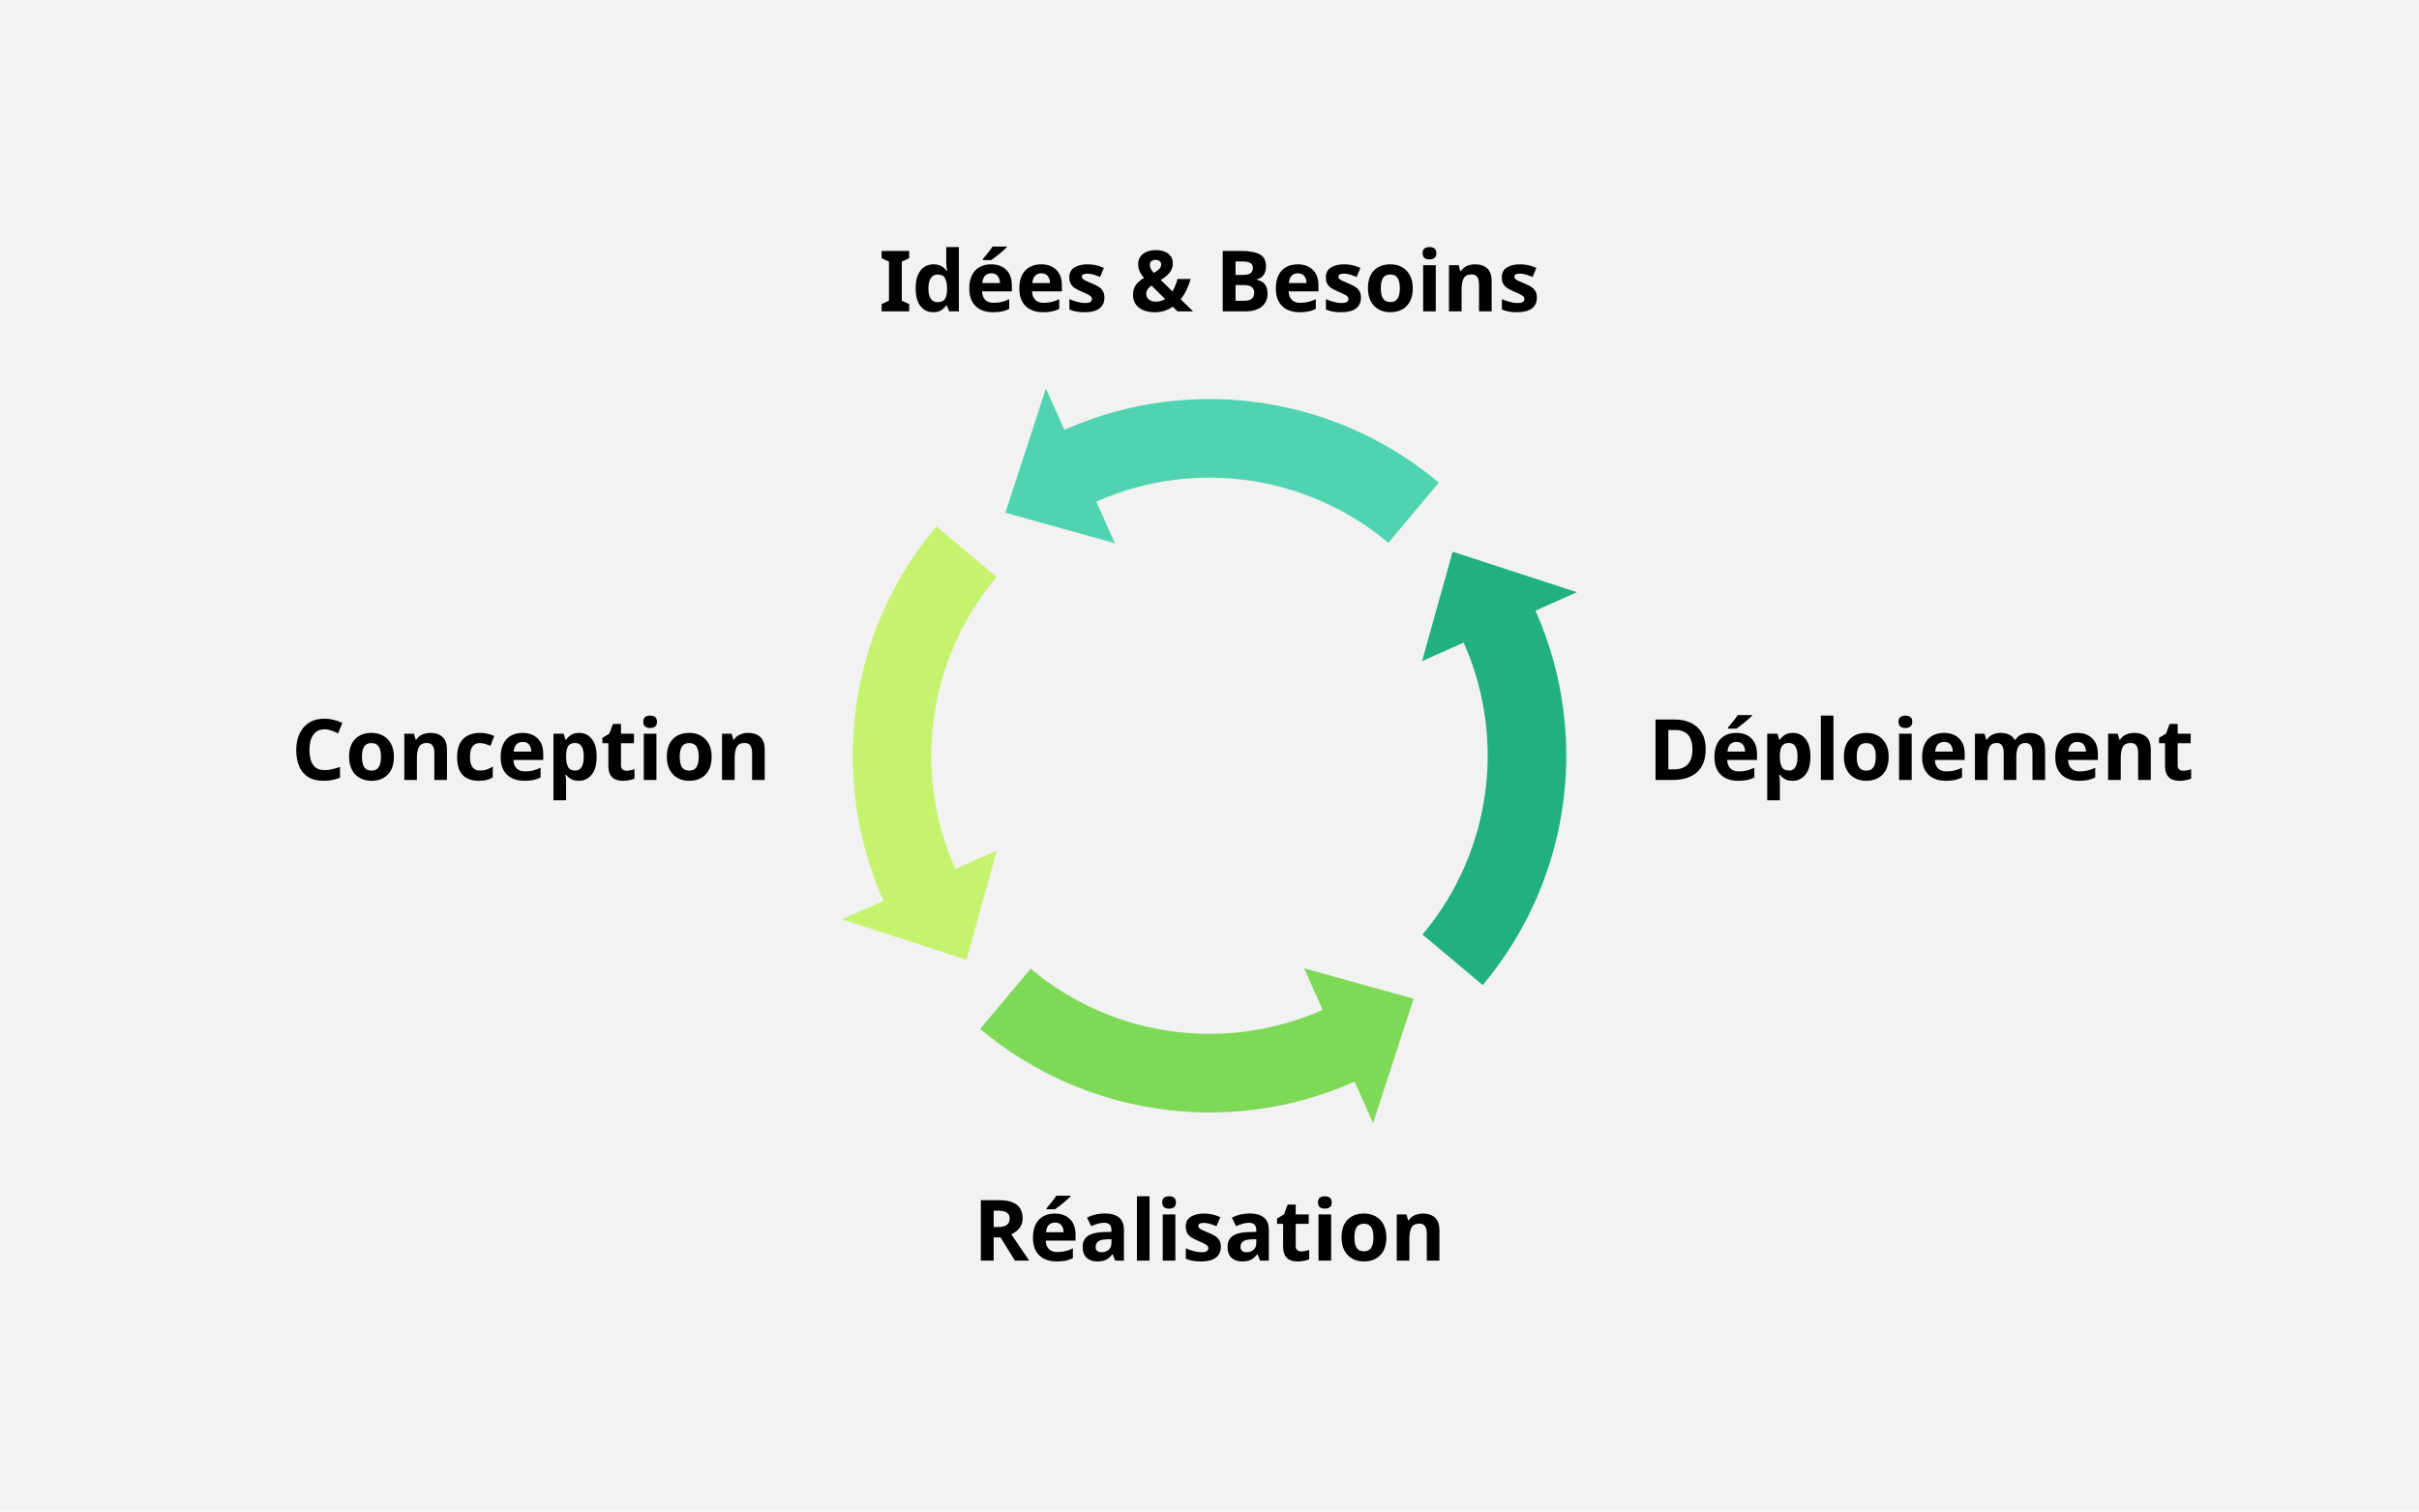
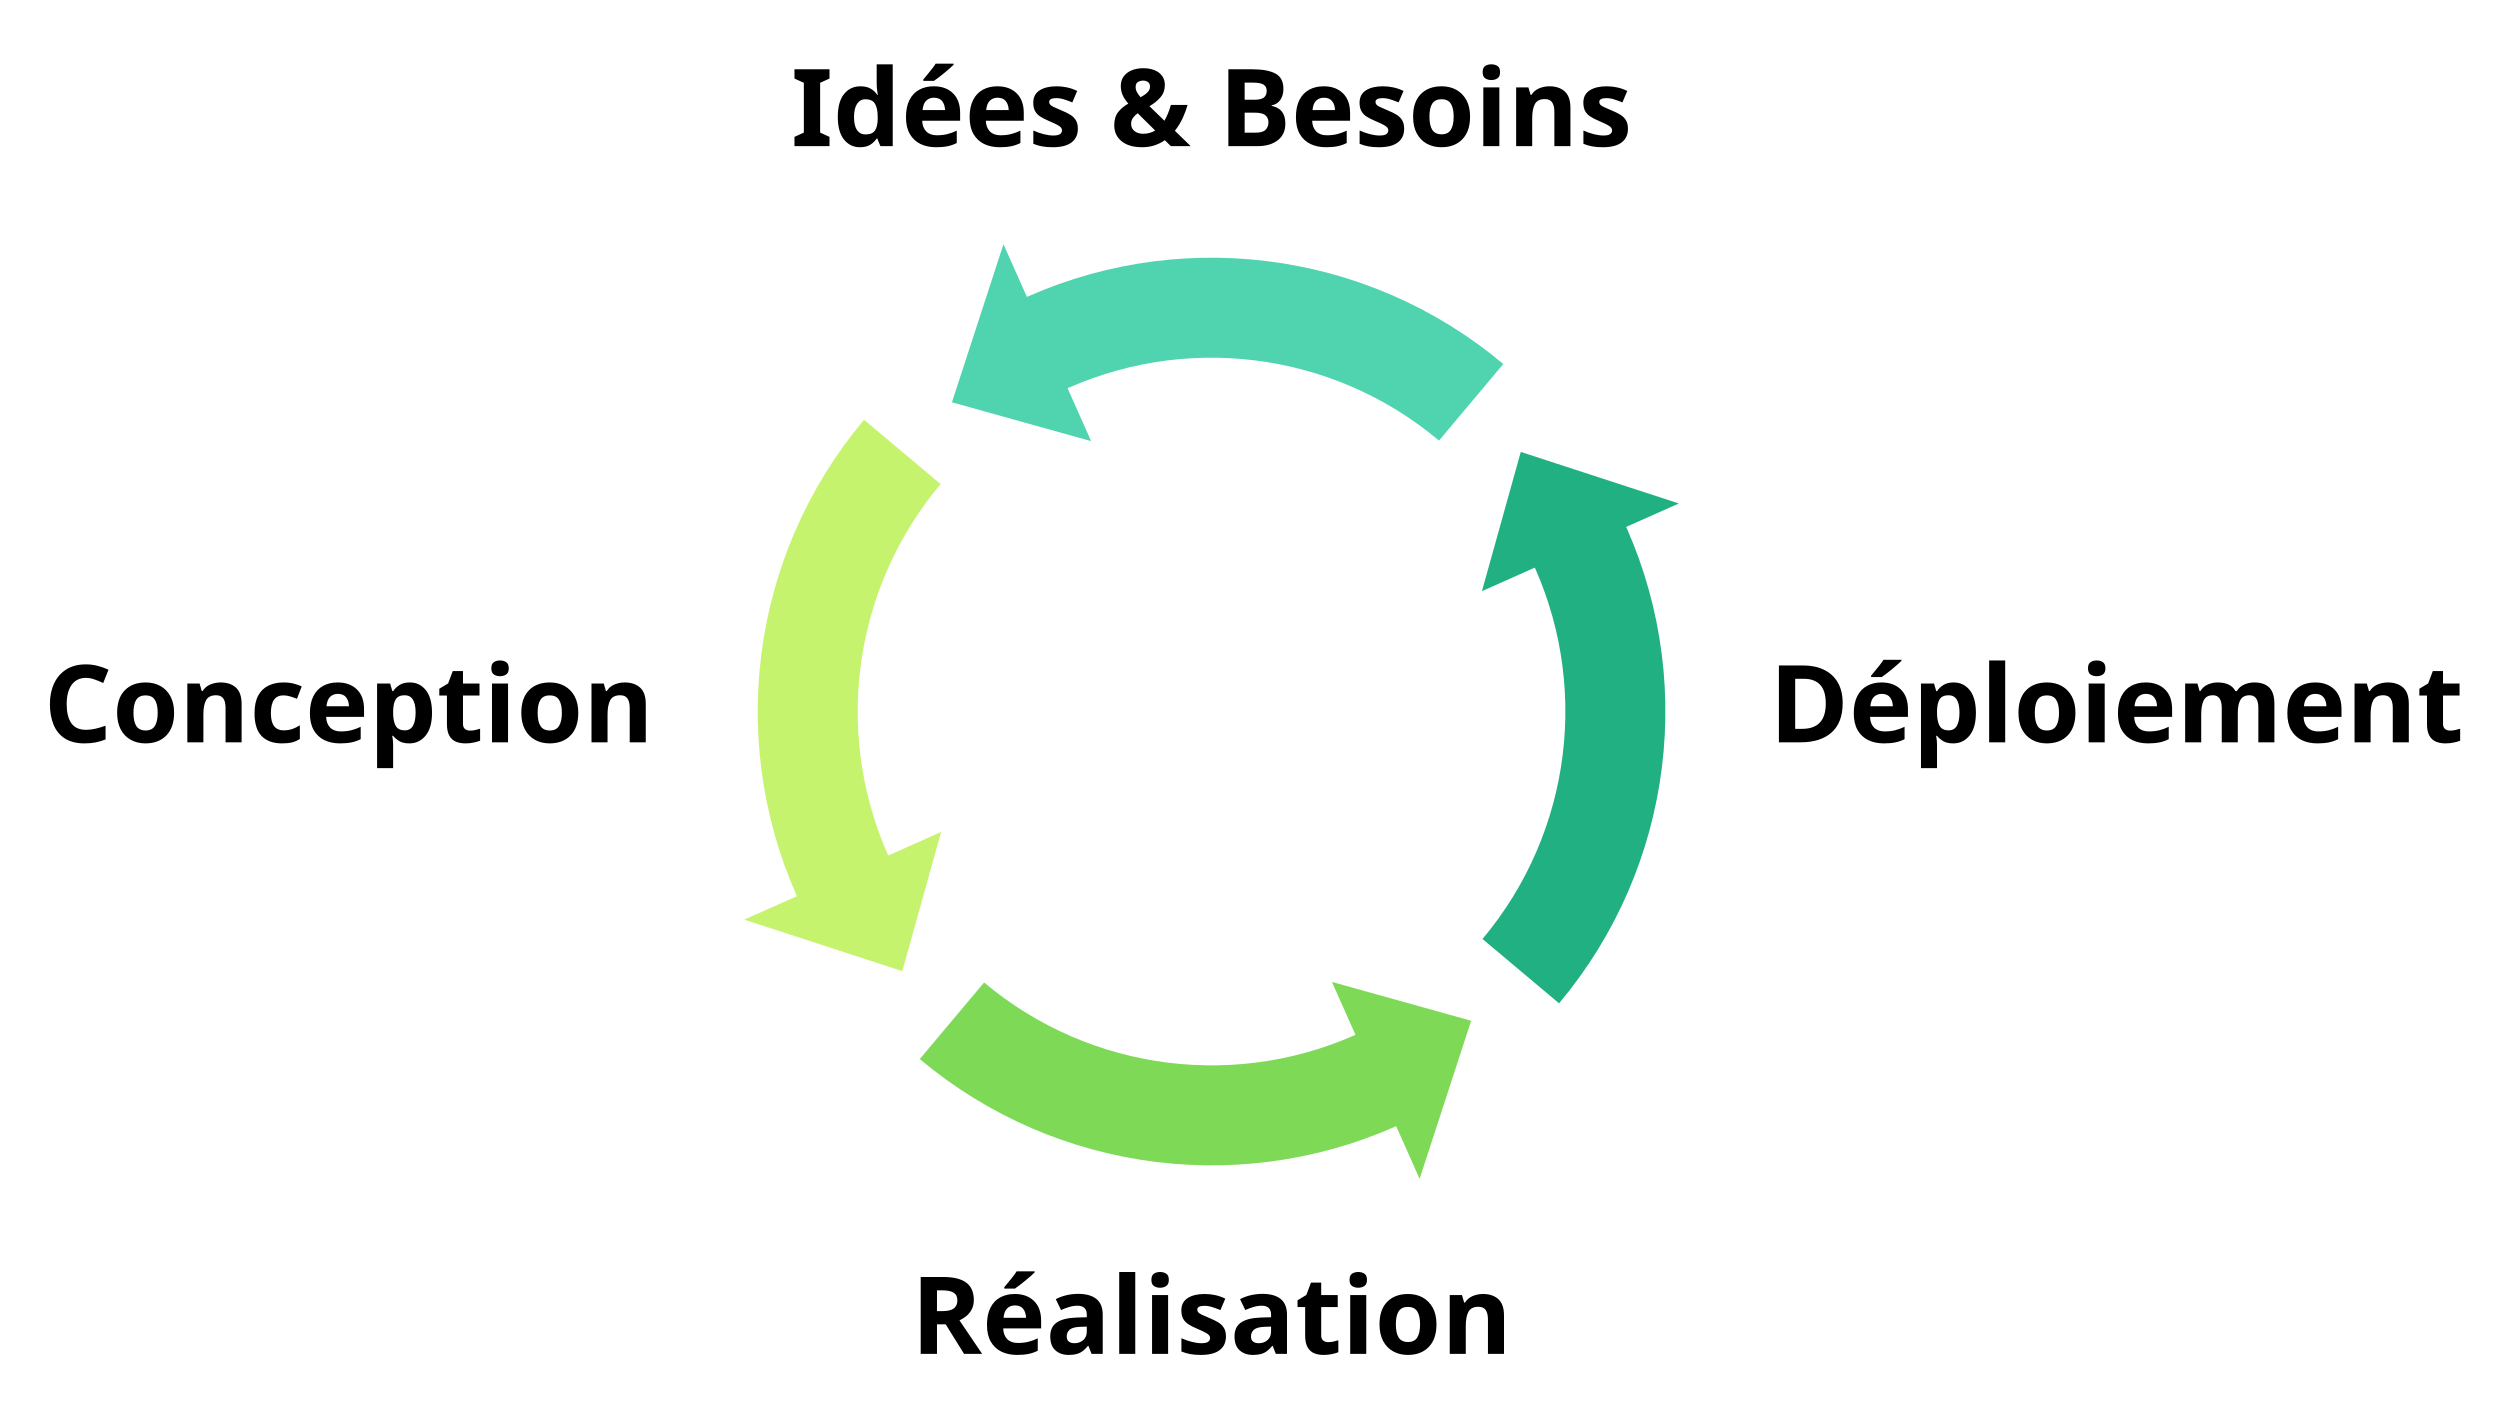
- <svg xmlns="http://www.w3.org/2000/svg" viewBox="0 0 800 500" font-family="Poppins, system-ui, sans-serif" font-size="28" font-weight="600" fill="#000">
-   <rect width="800" height="500" fill="#f2f2f2" />
+ <svg xmlns="http://www.w3.org/2000/svg" viewBox="85 65 650 370" font-family="Poppins, system-ui, sans-serif" font-size="28" font-weight="600" fill="#000">
  <path d="M467.5 169.6A105 105 0 0 0 354.0 155.6" stroke="#50d4b0" stroke-width="26" fill="none" />
  <path d="M332.5 169.6L345.9 128.5L368.7 179.7Z" fill="#50d4b0" />
  <path d="M319.6 182.5A105 105 0 0 0 305.6 296.0" stroke="#c6f36e" stroke-width="26" fill="none" />
  <path d="M319.6 317.5L278.5 304.1L329.7 281.3Z" fill="#c6f36e" />
  <path d="M332.5 330.4A105 105 0 0 0 446.0 344.4" stroke="#7ed957" stroke-width="26" fill="none" />
  <path d="M467.5 330.4L454.1 371.5L431.3 320.3Z" fill="#7ed957" />
  <path d="M480.4 317.5A105 105 0 0 0 494.4 204.0" stroke="#21b082" stroke-width="26" fill="none" />
  <path d="M480.4 182.5L521.5 195.9L470.3 218.7Z" fill="#21b082" />
  <text x="400" y="103" text-anchor="middle">Idées &amp; Besoins</text>
  <text x="255" y="258" text-anchor="end">Conception</text>
  <text x="400" y="417" text-anchor="middle">Réalisation</text>
  <text x="545" y="258" text-anchor="start">Déploiement</text>
</svg>
